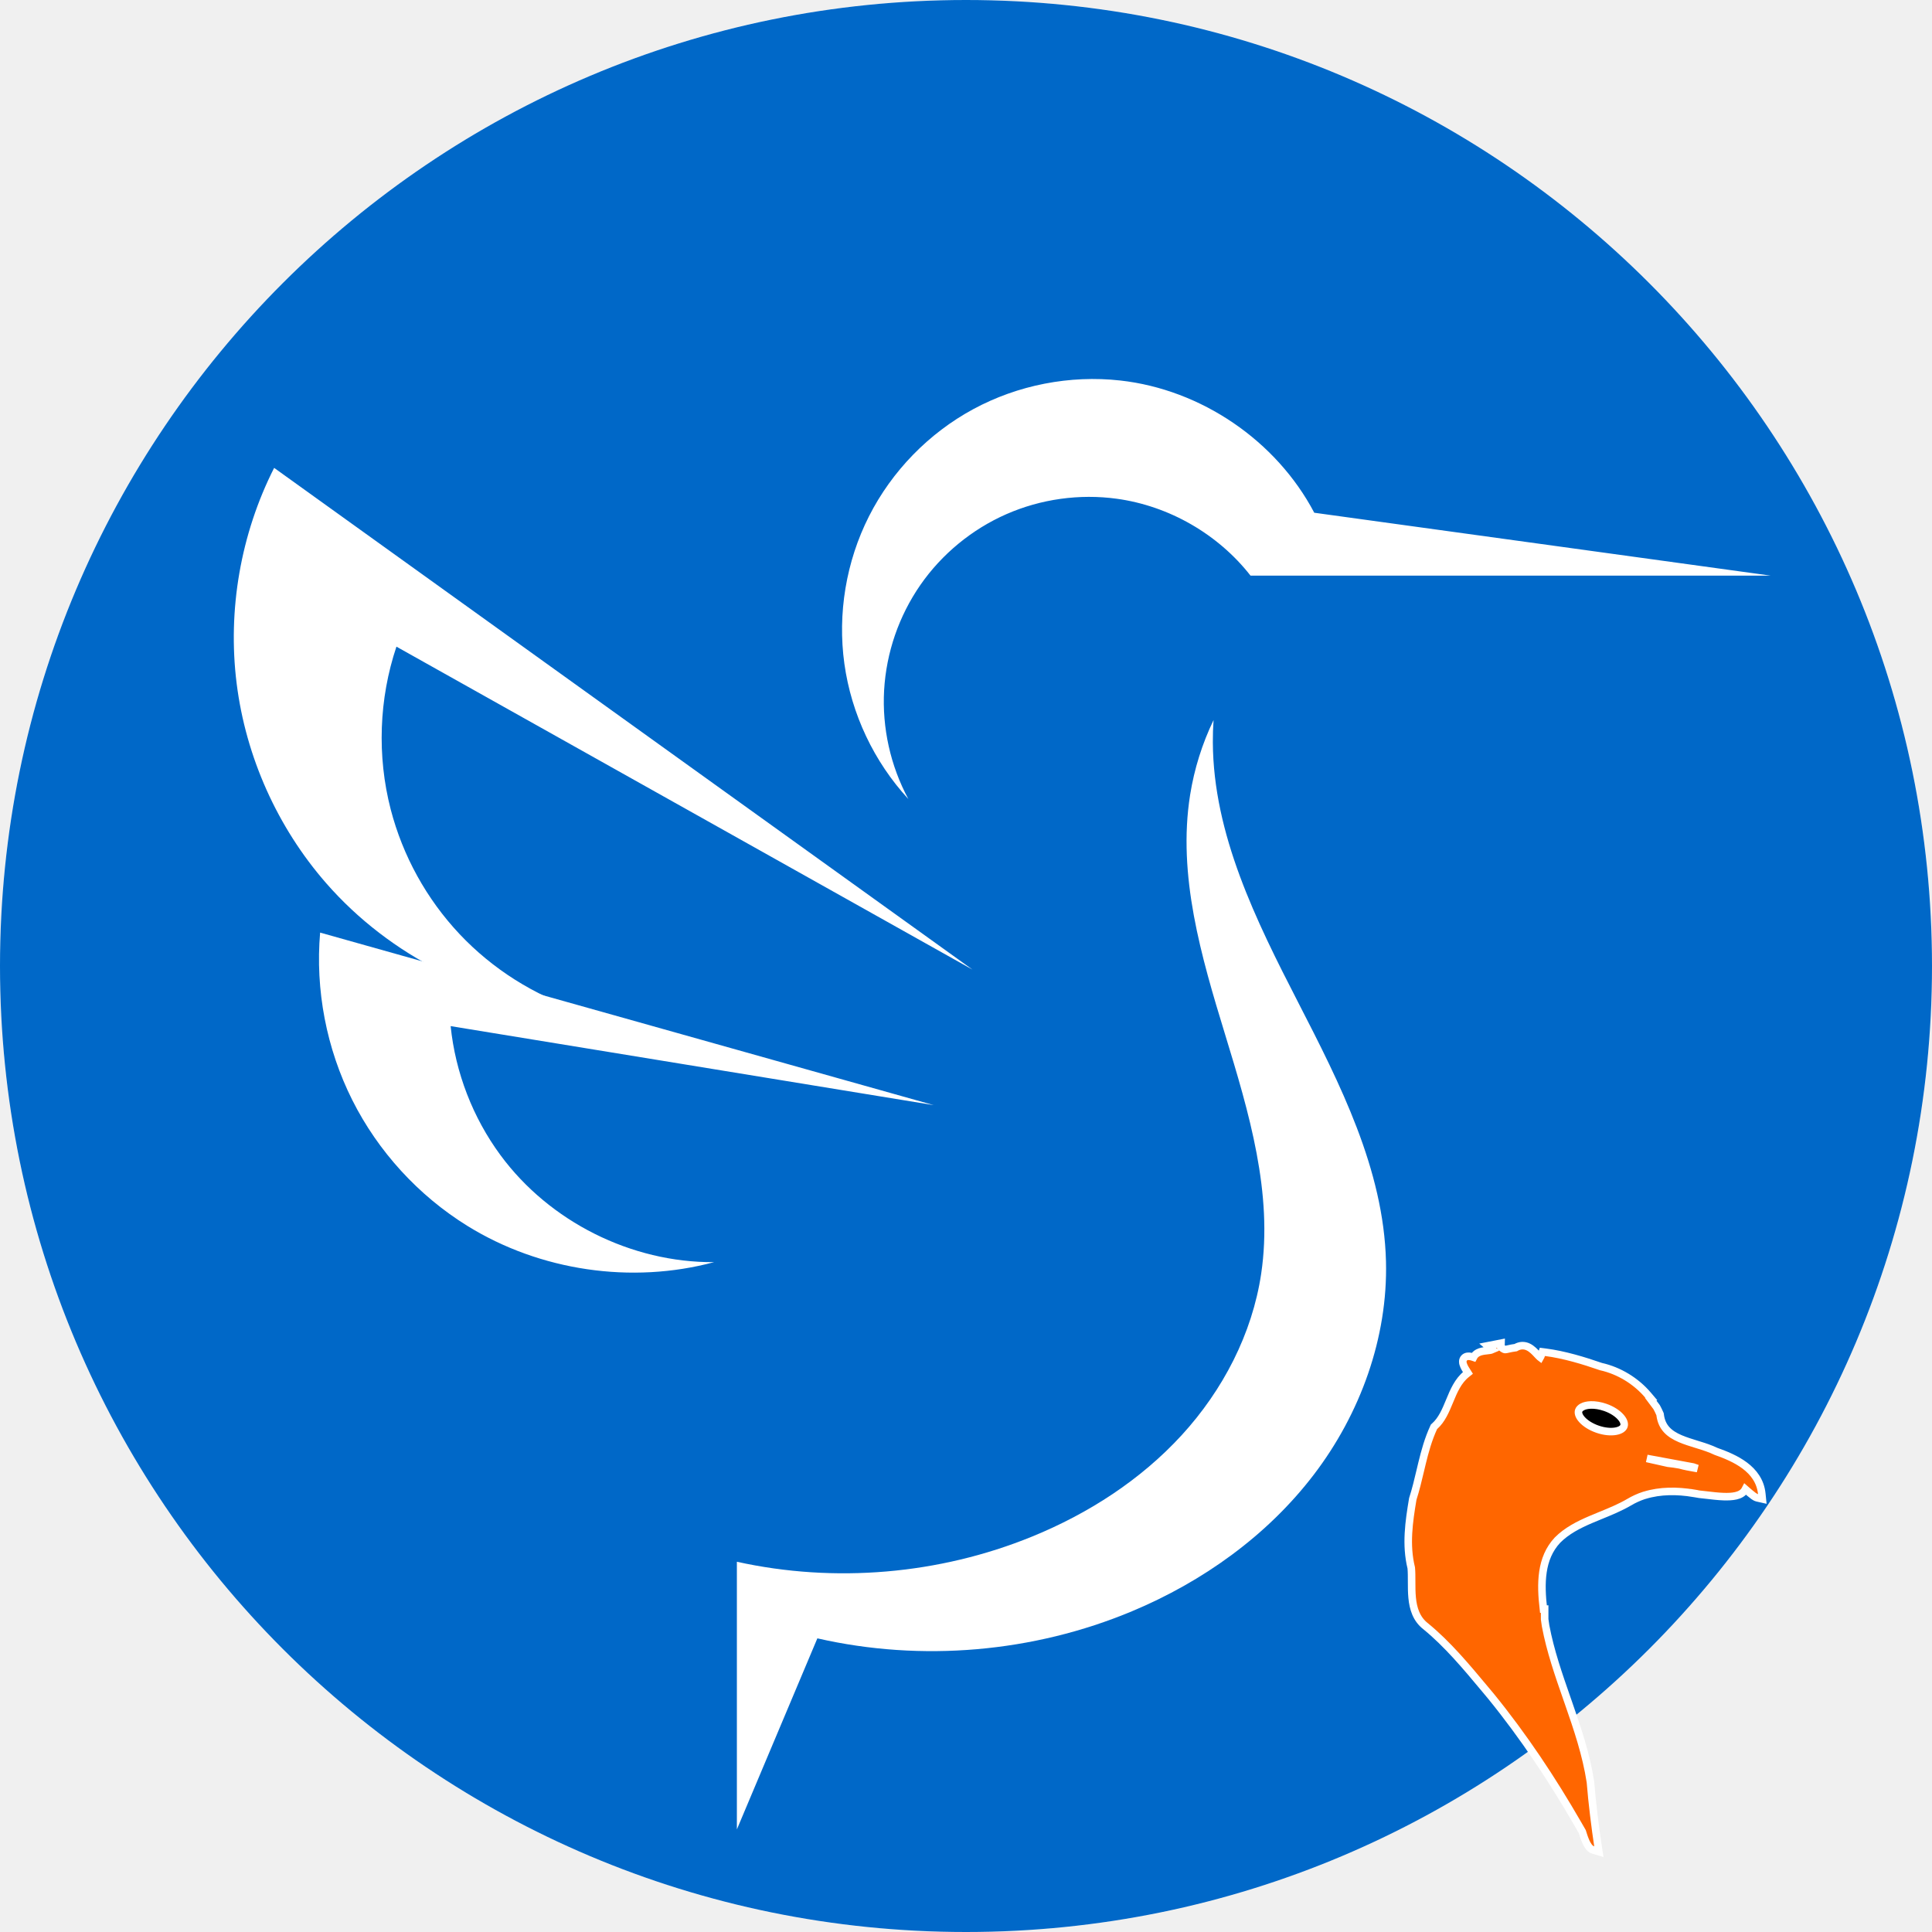
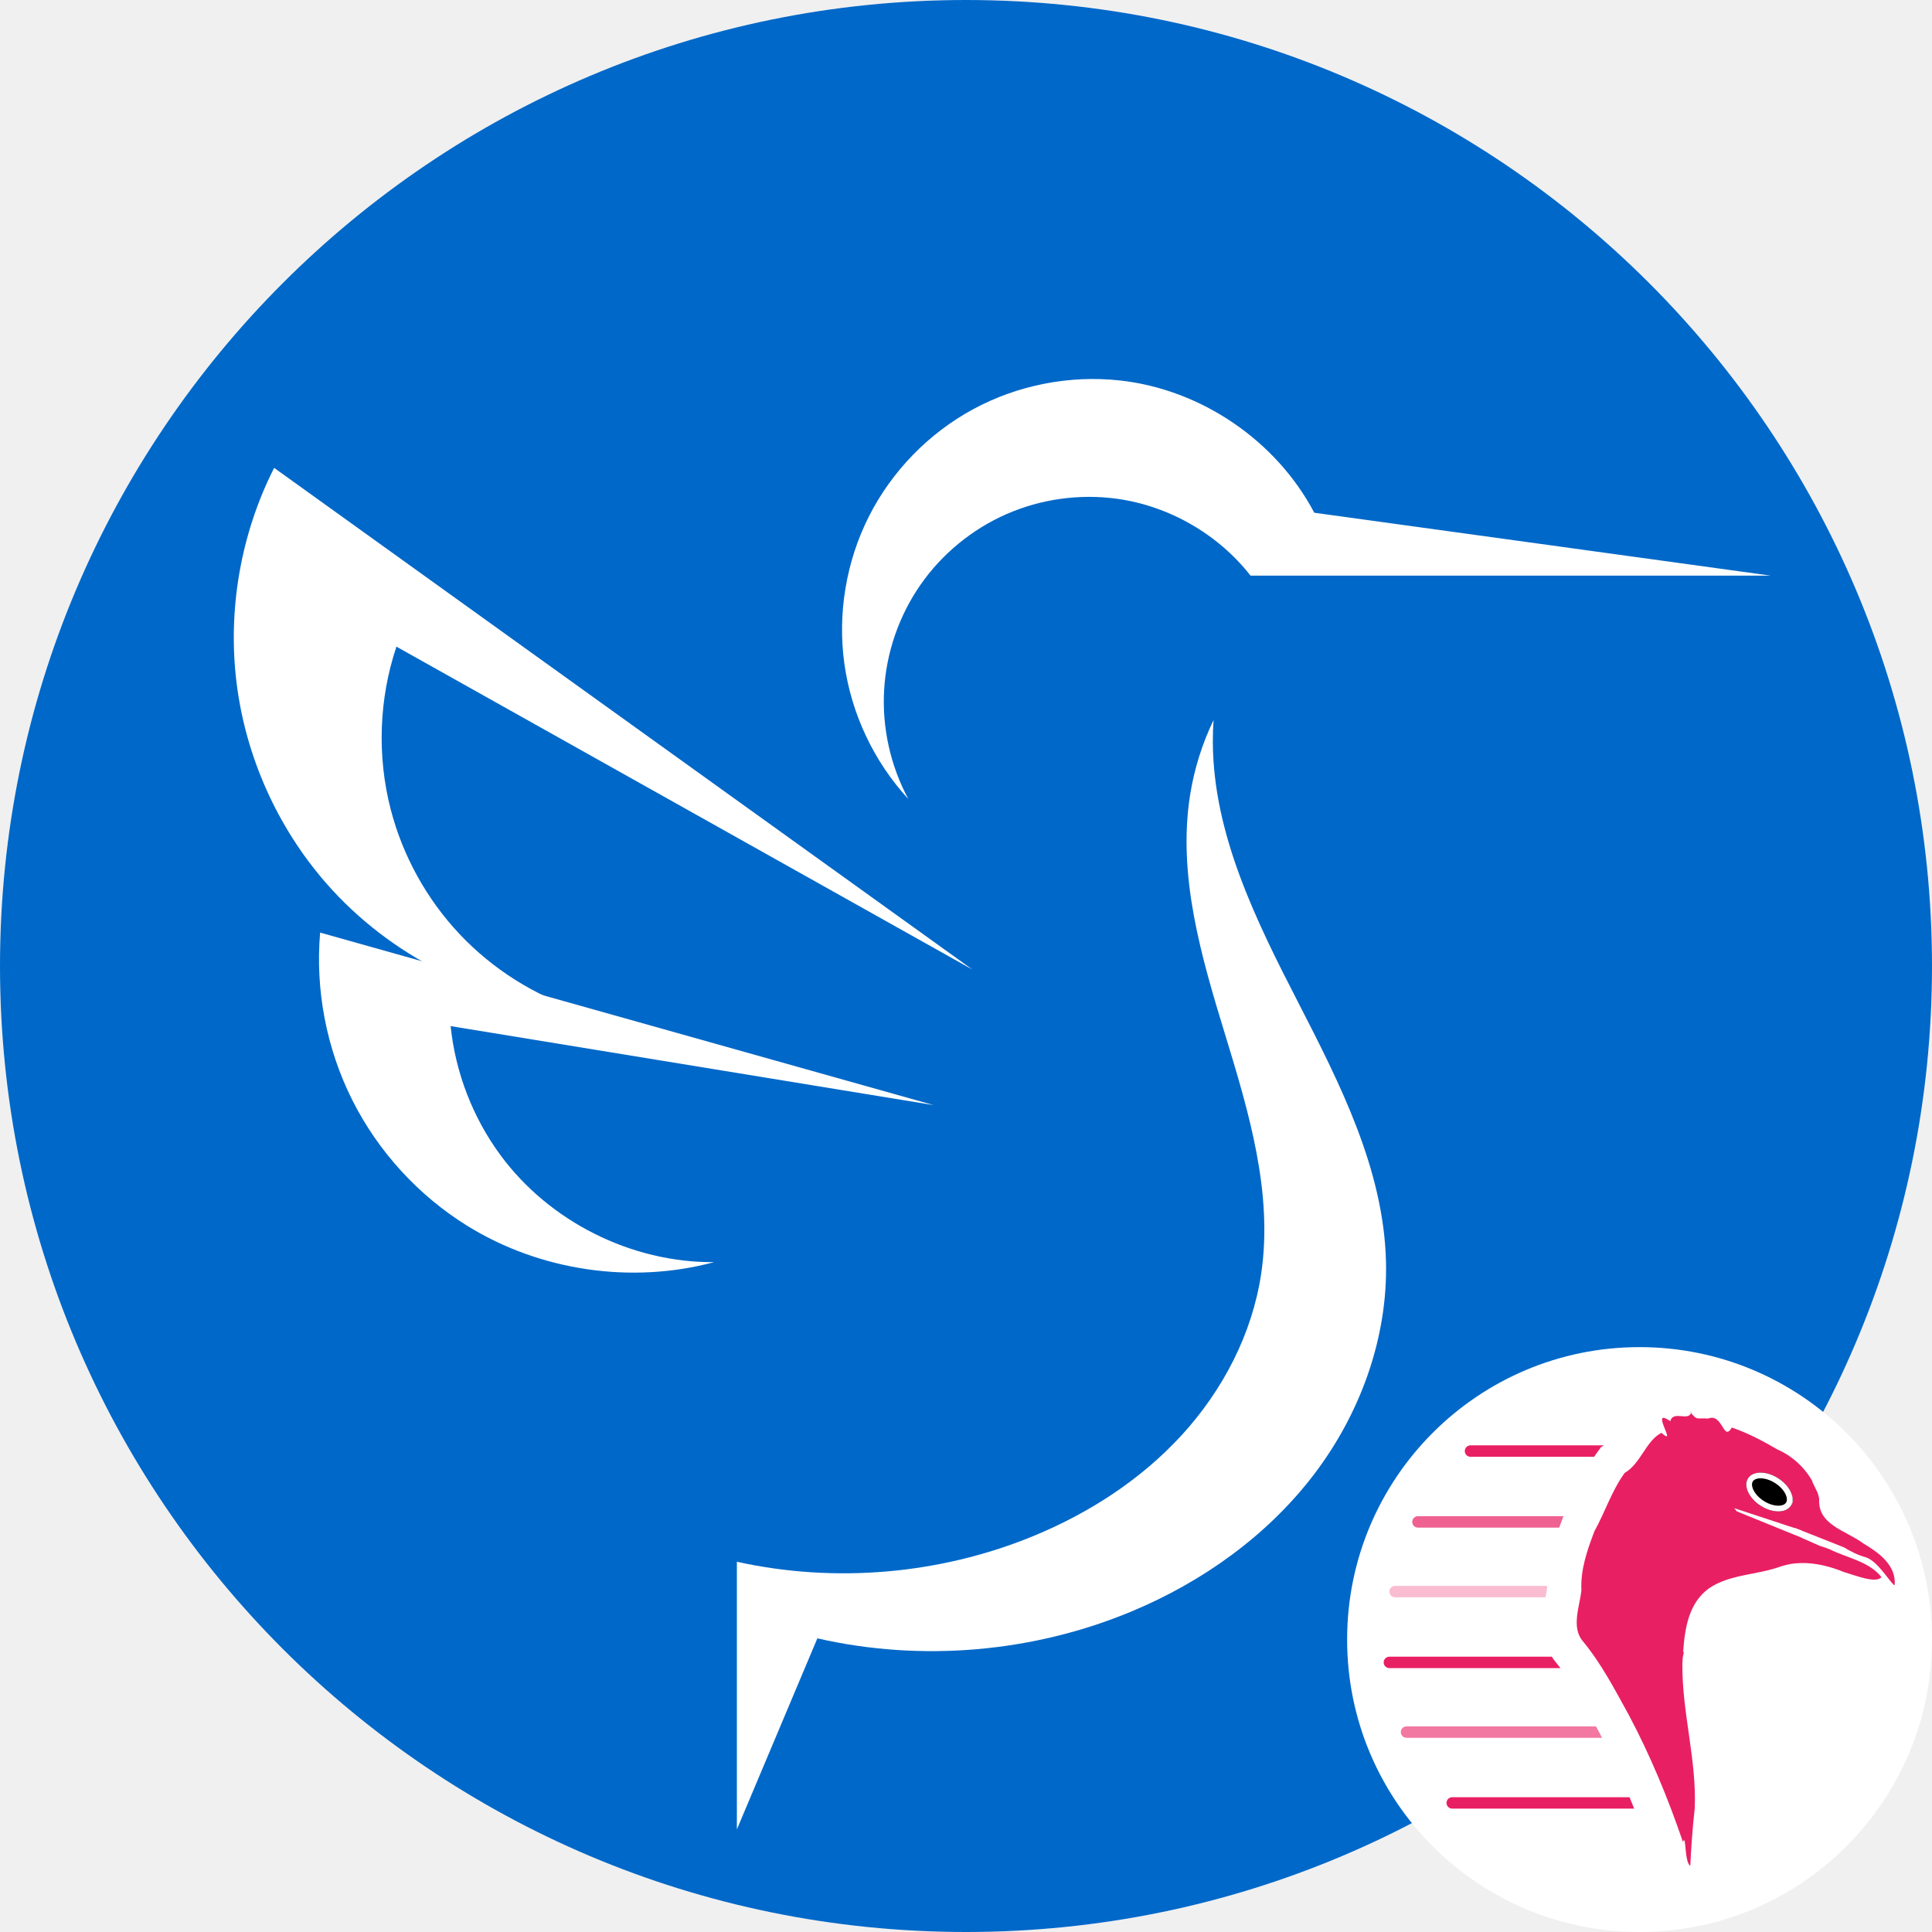
- <svg xmlns="http://www.w3.org/2000/svg" width="512" height="512" fill="none">
-   <circle cx="256" cy="256" r="256" fill="#fff" />
-   <g clip-path="url(#a)">
-     <path d="M512 256.008C512 114.629 397.382 0 255.995 0 114.613 0 0 114.629 0 256.008 0 397.389 114.613 512 255.995 512 397.382 512 512 397.389 512 256.008Z" fill="#0068C8" />
-     <path d="M240.72 211.746c-9.1-9.863-15.099-22.543-16.949-35.83-1.85-13.287.457-27.122 6.517-39.092 6.061-11.97 15.849-22.023 27.657-28.405 11.809-6.383 25.586-9.066 38.929-7.583 21.46 2.385 41.363 15.949 51.418 35.042l120.912 16.665H331.397c-8.598-10.996-21.586-18.464-35.421-20.367-9.88-1.359-20.128.069-29.26 4.075-9.132 4.006-17.119 10.579-22.805 18.766a54.612 54.612 0 0 0-9.612 27.914c-.56 9.95 1.689 20.042 6.421 28.815ZM257.72 256.953 72.652 123.992c-8.866 17.497-12.375 37.66-9.94 57.12 2.434 19.46 10.802 38.139 23.706 52.917 16.923 19.381 41.647 31.758 67.315 33.7-12.117-3.912-23.217-10.927-31.947-20.19a76.279 76.279 0 0 1-18.254-33.074c-3.645-14.113-3.107-29.277 1.529-43.096l152.659 85.584Z" fill="#fff" />
-     <path d="m247.447 292.869-162.61-45.722c-1.31 15.198 1.674 30.742 8.52 44.376 6.846 13.634 17.533 25.317 30.509 33.352 19.25 11.92 43.49 15.484 65.36 9.61-21.91.147-43.616-10.731-56.602-28.365-7.331-9.955-11.94-21.892-13.199-34.188l128.022 20.937ZM321.606 190.823a71.684 71.684 0 0 0-6.214 19.844c-3.386 21.307 2.95 42.828 9.265 63.458 6.315 20.631 12.752 42.099 9.567 63.437-2.379 15.937-10.156 30.855-21.041 42.743-10.884 11.889-24.778 20.829-39.708 26.917-24.594 10.028-52.258 12.384-78.195 6.66v70.93l21.329-50.632c27.643 6.304 57.238 3.754 83.393-7.186 18.732-7.835 35.822-20.034 48.145-36.163 12.322-16.128 19.673-36.28 19.152-56.564-.626-24.385-12.15-46.985-23.304-68.682-11.154-21.698-22.456-44.471-22.58-68.864a75.38 75.38 0 0 1 .191-5.898Z" fill="#fff" />
+ <svg xmlns="http://www.w3.org/2000/svg" width="512" height="512" viewBox="0 0 512 512" fill="none">
+   <circle cx="256" cy="256" r="256" fill="white" />
+   <g clip-path="url(#clip0_2:167)">
+     <path d="M512 256.008C512 114.629 397.382 0 255.995 0C114.613 0 -0 114.629 -0 256.008C-0 397.389 114.613 512 255.995 512C397.382 512 512 397.389 512 256.008Z" fill="#0068C8" />
+     <path d="M240.72 211.746C231.62 201.883 225.621 189.203 223.771 175.916C221.921 162.629 224.228 148.794 230.288 136.824C236.349 124.854 246.137 114.801 257.945 108.419C269.754 102.036 283.531 99.353 296.874 100.836C318.334 103.221 338.237 116.785 348.292 135.878L469.204 152.543H331.397C322.799 141.547 309.811 134.079 295.976 132.176C286.096 130.817 275.848 132.245 266.716 136.251C257.584 140.257 249.597 146.83 243.911 155.017C238.225 163.204 234.859 172.981 234.299 182.931C233.739 192.881 235.988 202.973 240.72 211.746V211.746Z" fill="white" />
+     <path d="M257.72 256.953L72.652 123.992C63.786 141.489 60.277 161.652 62.712 181.112C65.146 200.572 73.514 219.251 86.418 234.029C103.341 253.41 128.065 265.787 153.733 267.729C141.616 263.817 130.516 256.802 121.786 247.539C113.056 238.277 106.714 226.785 103.532 214.465C99.887 200.352 100.425 185.188 105.061 171.369L257.72 256.953Z" fill="white" />
+     <path d="M247.447 292.869L84.837 247.147C83.527 262.345 86.511 277.889 93.357 291.523C100.203 305.157 110.89 316.84 123.866 324.875C143.116 336.795 167.356 340.359 189.226 334.485C167.316 334.632 145.61 323.754 132.624 306.12C125.293 296.165 120.684 284.228 119.425 271.932L247.447 292.869Z" fill="white" />
+     <path d="M321.606 190.823C318.585 197.089 316.484 203.797 315.392 210.667C312.006 231.974 318.342 253.495 324.657 274.125C330.972 294.756 337.409 316.224 334.224 337.562C331.845 353.499 324.068 368.417 313.183 380.305C302.299 392.194 288.405 401.134 273.475 407.222C248.881 417.25 221.217 419.606 195.28 413.882V484.812L216.609 434.18C244.252 440.484 273.847 437.934 300.002 426.994C318.734 419.159 335.824 406.96 348.147 390.831C360.469 374.703 367.82 354.551 367.299 334.267C366.673 309.882 355.149 287.282 343.995 265.585C332.841 243.887 321.539 221.114 321.415 196.721C321.399 194.754 321.468 192.786 321.606 190.823V190.823Z" fill="white" />
  </g>
-   <g clip-path="url(#b)">
-     <path d="M425.371 382.145c5.016 0 9.082-3.592 9.082-8.023 0-4.431-4.066-8.022-9.082-8.022-5.016 0-9.082 3.591-9.082 8.022s4.066 8.023 9.082 8.023Z" fill="#000" />
-     <path d="m397.76 356.995.027-1.041-1.224.239-.282.055-2.034.397 1.2 1.024c-.327.145-.8.198-1.535.279l-.011.001c-.644.072-1.53.171-2.259.567a2.713 2.713 0 0 0-1.152 1.172 5.726 5.726 0 0 0-.818-.218c-.43-.075-1.154-.125-1.652.414-.504.546-.367 1.245-.282 1.557.106.387.305.796.508 1.164.218.395.493.831.76 1.245l-.375.299c-2.264 1.804-3.397 4.542-4.431 7.043l-.027.066c-1.082 2.614-2.084 5.018-3.993 6.72l-.155.138-.088.189c-1.423 3.082-2.301 6.275-3.073 9.44-.175.72-.345 1.436-.514 2.15-.579 2.449-1.151 4.862-1.924 7.255l-.022.07-.012.073c-.99 5.926-1.907 12.062-.393 18.23.096 1.103.097 2.307.097 3.598v.13c0 1.35.004 2.783.139 4.178.268 2.783 1.072 5.617 3.601 7.56 5.797 4.759 10.721 10.662 15.634 16.551.566.68 1.133 1.359 1.7 2.036 8.589 10.564 16.163 21.964 22.94 33.721l1.209 2.097c.264.865.577 1.824.938 2.636.208.466.449.925.731 1.303.269.359.662.764 1.209.93l1.521.46-.242-1.57c-.68-4.407-1.562-11.418-1.99-16.855l-.003-.037-.006-.036c-1.112-7.25-3.449-14.13-5.811-20.906l-.347-.994c-2.252-6.453-4.475-12.822-5.721-19.461-.04-.296-.084-.595-.128-.89v-.004c-.041-.28-.082-.557-.12-.832v-2.708h-.329c-.776-6.729-.789-13.461 3.731-18.287 2.452-2.468 5.529-4.041 8.859-5.466.827-.355 1.676-.701 2.533-1.052 2.541-1.038 5.16-2.108 7.542-3.498l.005-.003a20.169 20.169 0 0 1 4.009-1.828c.045-.007.098-.018.154-.035 4.133-1.275 8.586-1.247 12.987-.531l.16-.987-.164.986.003.001.013.003.046.009c.031.007.093.021.154.031l.302.05c.321.052.633.104.928.161l.051.01.052.005c.503.045 1.125.119 1.815.201 1.401.168 3.078.368 4.577.419 1.138.038 2.282-.002 3.248-.226.939-.218 1.934-.662 2.436-1.62l.068-.13.267.232c.32.278.625.542.924.795.348.294.68.563.973.771.258.182.613.413.983.496l1.355.305-.141-1.382c-.343-3.347-2.195-5.741-4.534-7.49-2.299-1.72-5.128-2.863-7.607-3.74-1.511-.729-3.186-1.264-4.801-1.764l-.4-.123c-1.516-.468-2.969-.917-4.295-1.489-1.436-.62-2.648-1.355-3.553-2.34-.891-.969-1.529-2.226-1.747-3.974l-.019-.15-.061-.137-.044-.096c-.227-.505-.474-1.055-.776-1.593l-.033-.057-.039-.053-1.529-2.038.154-.077-.824-.972c-3.206-3.784-7.703-6.532-12.507-7.603-4.566-1.58-9.759-3.167-14.716-3.802l-.811-.104-.263.775c-.12.354-.225.577-.303.711a1.988 1.988 0 0 1-.113-.094c-.211-.186-.444-.436-.744-.757l-.002-.003-.03-.032c-.548-.589-1.309-1.405-2.235-1.866a3.425 3.425 0 0 0-1.697-.381c-.565.025-1.126.198-1.678.52-.8.104-1.39.232-1.845.335l-.004.001c-.531.12-.747.169-.929.171-.164.001-.357-.018-1.146-.643Zm47.344 31.21a36.66 36.66 0 0 0-3.062-.439l-5.348-1.197-.25-.064 12.241 2.265c.383.142.771.278 1.162.407l-.444-.075c-1.463-.248-2.874-.51-4.214-.878l-.042-.011-.043-.008Zm-9.701 8.093h-.001.001Zm-13.783-23.97c1.116-.03 2.423.176 3.769.639 1.784.617 3.211 1.563 4.089 2.544.903 1.01 1.079 1.865.884 2.428-.194.559-.862 1.121-2.206 1.352-1.305.225-3.019.081-4.805-.54-1.791-.623-3.218-1.558-4.095-2.526-.899-.993-1.076-1.835-.88-2.406.248-.718 1.287-1.439 3.244-1.491Z" fill="#F60" stroke="#fff" stroke-width="2" />
-   </g>
+   <circle cx="434.5" cy="434.5" r="77.5" fill="white" />
+   <path d="M425.077 383.035L389.695 383.035C388.859 383.035 388.182 383.713 388.182 384.549C388.182 385.385 388.859 386.063 389.695 386.063L422.466 386.063C422.7 385.715 422.942 385.369 423.192 385.024L424.3 383.494L425.077 383.035Z" fill="#E91F63" />
+   <path d="M414.021 402.627C413.758 403.326 413.481 404.062 413.201 404.832L375.77 404.832C374.934 404.832 374.256 404.154 374.256 403.318C374.256 402.482 374.934 401.805 375.77 401.805L414.365 401.805L414.256 402.001L414.021 402.627Z" fill="#E91F63" fill-opacity="0.7" />
+   <path d="M409.981 420.271L369.715 420.271C368.879 420.271 368.201 420.949 368.201 421.785C368.201 422.621 368.879 423.299 369.715 423.299L409.566 423.299C409.574 423.255 409.583 423.211 409.591 423.168L409.6 423.123C409.788 422.168 409.911 421.53 409.988 421.029C409.983 420.775 409.98 420.523 409.981 420.271Z" fill="#E91F63" fill-opacity="0.3" />
+   <path d="M411.238 439.041L368.201 439.041C367.365 439.041 366.688 439.719 366.688 440.555C366.688 441.391 367.365 442.068 368.201 442.068L413.542 442.068C413.244 441.681 412.941 441.299 412.632 440.922C412.101 440.306 411.639 439.677 411.238 439.041Z" fill="#E91F63" />
+   <path d="M422.95 457.508L372.742 457.508C371.906 457.508 371.229 458.186 371.229 459.021C371.229 459.857 371.906 460.535 372.742 460.535L424.569 460.535C424.27 459.958 423.969 459.383 423.665 458.809C423.424 458.372 423.186 457.938 422.95 457.508Z" fill="#E91F63" fill-opacity="0.6" />
+   <path d="M431.847 476.277L384.852 476.277C384.016 476.277 383.338 476.955 383.338 477.791C383.338 478.627 384.016 479.305 384.852 479.305L433.073 479.305C432.672 478.292 432.263 477.283 431.847 476.277Z" fill="#E91F63" />
+   <path d="M448.208 374.214C447.614 376.864 443.434 373.631 442.641 376.63C437.96 373.333 442.354 380.198 441.734 380.632L441.696 380.625L441.324 380.512C441.094 380.375 440.764 380.15 440.296 379.717C436.146 381.868 434.892 387.786 430.546 390.353C427.094 395.117 425.379 400.679 422.521 405.826C420.618 410.883 418.819 415.96 419.089 421.445C418.641 425.778 416.273 431.325 419.566 435.056C424.389 440.907 427.989 447.831 431.655 454.491C437.386 465.283 442.074 476.628 445.996 488.138C446.898 485.638 446.326 493.584 447.949 494.447C448.115 490.45 448.554 484.132 449.121 479.267C449.666 466.363 445.729 453.84 445.849 440.978C445.881 440.441 445.903 439.887 445.935 439.34L446.241 437.784L446.052 437.746C446.498 431.468 447.533 424.774 452.918 420.909C458.369 417.22 465.37 417.399 471.458 415.288C472.815 414.809 474.207 414.478 475.589 414.321C475.601 414.32 475.616 414.33 475.627 414.329C479.652 413.905 483.694 414.739 487.508 416.156C487.564 416.177 487.634 416.21 487.69 416.231C488.037 416.362 488.413 416.499 488.755 416.638C491.586 417.462 497.164 419.735 498.603 417.946C495.295 413.77 489.507 412.883 484.894 410.585C484.154 410.294 483.237 409.955 482.306 409.681L477.761 407.68L476.642 407.144L476.635 407.182L460.262 400.521C460.04 400.222 459.795 399.912 459.56 399.673L475.693 404.985L475.708 404.909C476.266 405.154 476.824 405.374 477.399 405.558L477.392 405.596L488.664 410.065C490.534 411.217 492.576 412.2 494.568 412.731C497.805 413.873 501.069 419.684 502.103 420.14C502.599 414.793 497.834 411.417 493.794 409.029C489.21 405.562 481.614 404.167 482.107 397.177C481.987 396.66 481.87 396.144 481.701 395.632L480.249 392.617L480.332 392.594C478.26 388.877 474.921 385.819 471.059 384.136C467.331 381.961 463.103 379.701 458.942 378.313C456.674 382.262 456.563 374.358 452.665 375.932C449.567 375.694 449.823 376.576 447.951 374.214L448.208 374.214ZM467.531 390.906C468.634 391.093 469.844 391.541 471.023 392.225C474.151 394.046 475.857 396.929 474.846 398.663C473.835 400.396 470.466 400.314 467.34 398.485C464.213 396.657 462.496 393.83 463.51 392.084C464.142 390.997 465.698 390.595 467.531 390.906Z" fill="#E91F63" />
+   <path d="M466.591 399.038C469.725 401.043 473.309 401.039 474.595 399.029C475.881 397.019 474.383 393.764 471.248 391.759C468.114 389.754 464.531 389.758 463.245 391.768C461.959 393.778 463.457 397.033 466.591 399.038Z" fill="black" />
+   <path fill-rule="evenodd" clip-rule="evenodd" d="M471.284 399.026C472.422 399.025 473.049 398.636 473.32 398.214C473.59 397.791 473.68 397.058 473.204 396.025C472.737 395.01 471.793 393.904 470.433 393.034C469.073 392.164 467.673 391.77 466.555 391.771C465.418 391.773 464.79 392.161 464.52 392.584C464.25 393.006 464.16 393.739 464.636 394.772C465.103 395.787 466.047 396.893 467.407 397.763C468.767 398.633 470.167 399.027 471.284 399.026ZM474.595 399.029C473.309 401.039 469.725 401.043 466.591 399.038C463.457 397.033 461.959 393.778 463.245 391.768C464.531 389.758 468.114 389.754 471.248 391.759C474.383 393.764 475.881 397.019 474.595 399.029Z" fill="white" />
  <defs>
-     <clipPath id="a">
-       <path fill="#fff" d="M0 0h512v512H0z" />
-     </clipPath>
-     <clipPath id="b">
-       <path fill="#fff" transform="translate(340 344)" d="M0 0h155v155H0z" />
+     <clipPath id="clip0_2:167">
+       <rect width="512" height="512" fill="white" />
    </clipPath>
  </defs>
</svg>
